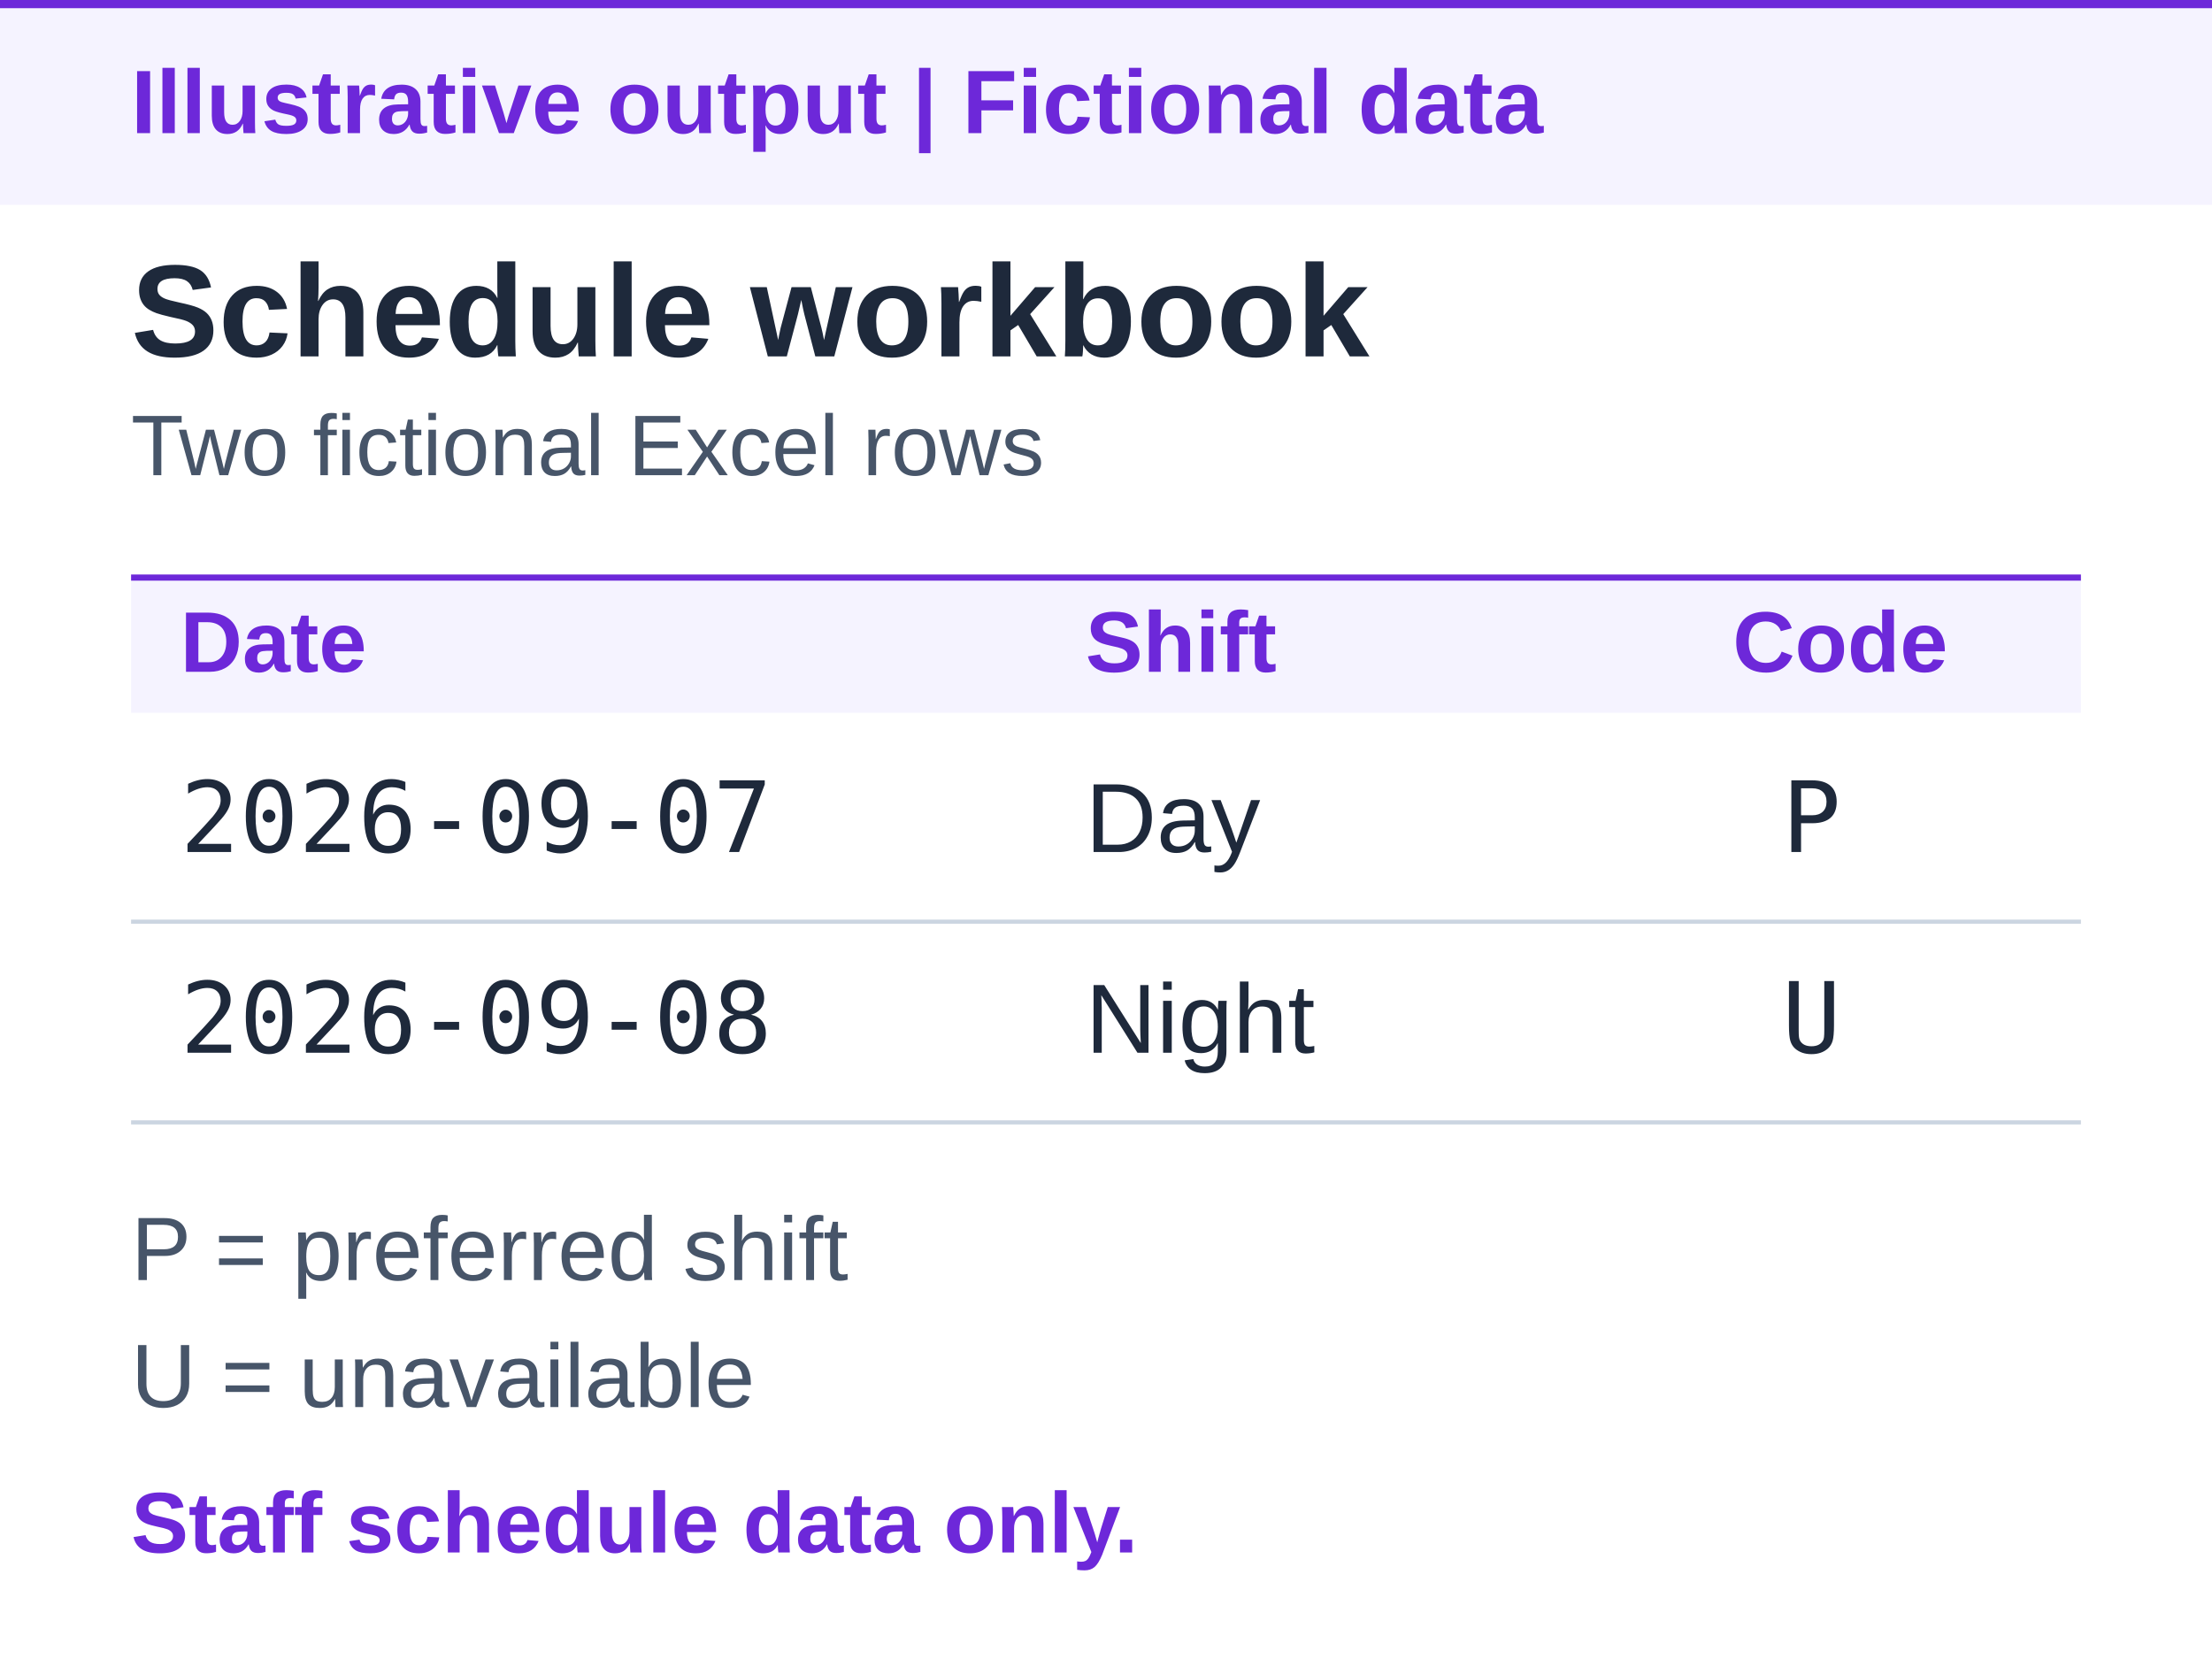
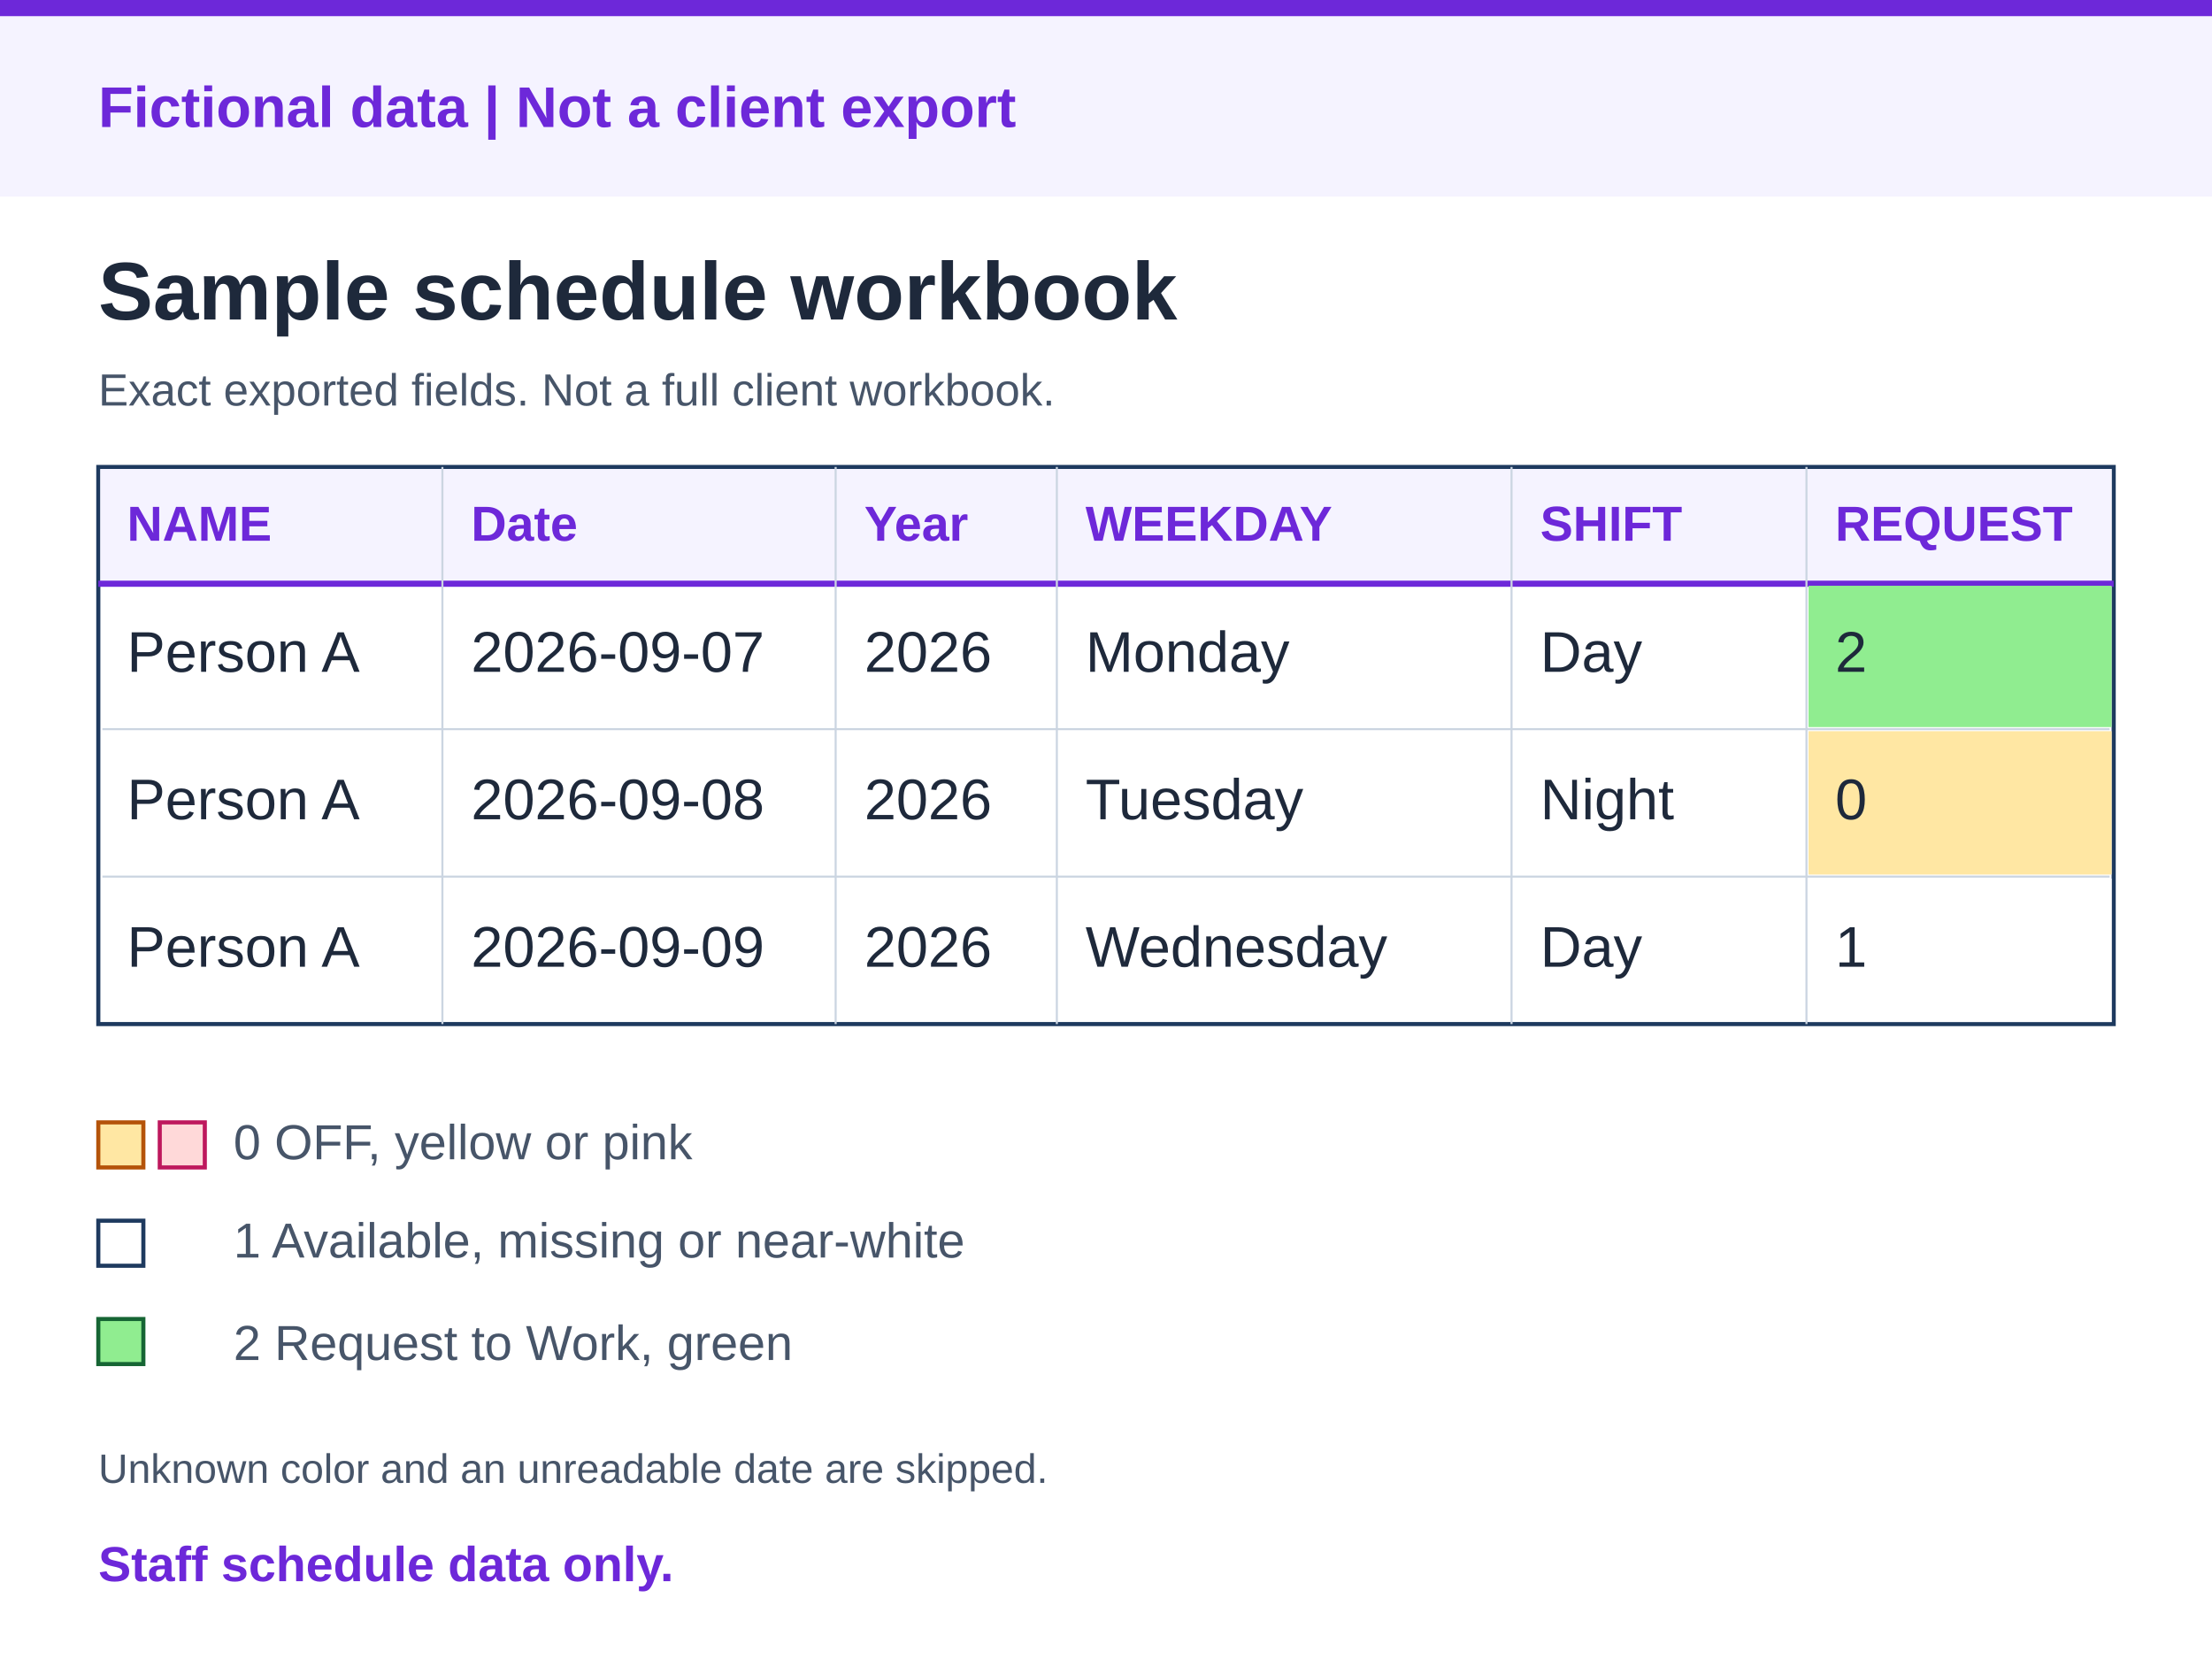
<svg xmlns="http://www.w3.org/2000/svg" width="1080" height="810" viewBox="0 0 1080 810" role="img" aria-labelledby="title description">
  <rect x="0" y="0" width="1080" height="810" fill="#FFFFFF" />
-   <rect x="0" y="0" width="1080" height="100" fill="#F5F3FF" />
-   <line x1="0" y1="0" x2="1080" y2="0" stroke="#6D28D9" stroke-width="8" />
-   <text x="64" y="65" font-family="Arial, Helvetica, sans-serif" font-size="44" font-weight="700" fill="#6D28D9">Illustrative output | Fictional data</text>
-   <text x="64" y="174" font-family="Arial, Helvetica, sans-serif" font-size="64" font-weight="700" fill="#1E293B">Schedule workbook</text>
-   <text x="64" y="232" font-family="Arial, Helvetica, sans-serif" font-size="42" font-weight="400" fill="#475569">Two fictional Excel rows</text>
-   <rect x="64" y="282" width="952" height="66" fill="#F5F3FF" />
-   <line x1="64" y1="282" x2="1016" y2="282" stroke="#6D28D9" stroke-width="3" />
-   <text x="88" y="328" font-family="Arial, Helvetica, sans-serif" font-size="42" font-weight="700" fill="#6D28D9">Date</text>
-   <text x="530" y="328" font-family="Arial, Helvetica, sans-serif" font-size="42" font-weight="700" fill="#6D28D9">Shift</text>
-   <text x="846" y="328" font-family="Arial, Helvetica, sans-serif" font-size="42" font-weight="700" fill="#6D28D9">Code</text>
-   <text x="88" y="416" font-family="Menlo, DejaVu Sans Mono, monospace" font-size="48" font-weight="400" fill="#1E293B">2026-09-07</text>
-   <text x="530" y="416" font-family="Arial, Helvetica, sans-serif" font-size="48" font-weight="400" fill="#1E293B">Day</text>
-   <text x="870" y="416" font-family="Menlo, DejaVu Sans Mono, monospace" font-size="48" font-weight="400" fill="#1E293B">P</text>
-   <line x1="64" y1="450" x2="1016" y2="450" stroke="#CBD5E1" stroke-width="2" />
-   <text x="88" y="514" font-family="Menlo, DejaVu Sans Mono, monospace" font-size="48" font-weight="400" fill="#1E293B">2026-09-08</text>
-   <text x="530" y="514" font-family="Arial, Helvetica, sans-serif" font-size="48" font-weight="400" fill="#1E293B">Night</text>
-   <text x="870" y="514" font-family="Menlo, DejaVu Sans Mono, monospace" font-size="48" font-weight="400" fill="#1E293B">U</text>
-   <line x1="64" y1="548" x2="1016" y2="548" stroke="#CBD5E1" stroke-width="2" />
-   <text x="64" y="625" font-family="Arial, Helvetica, sans-serif" font-size="44" font-weight="400" fill="#475569">P = preferred shift</text>
-   <text x="64" y="687" font-family="Arial, Helvetica, sans-serif" font-size="44" font-weight="400" fill="#475569">U = unavailable</text>
-   <text x="64" y="758" font-family="Arial, Helvetica, sans-serif" font-size="42" font-weight="700" fill="#6D28D9">Staff schedule data only.</text>
+   <rect x="0" y="0" width="1080" height="8" fill="#6D28D9" />
+   <rect x="0" y="8" width="1080" height="88" fill="#F5F3FF" />
+   <text x="48" y="62" font-family="Arial, Helvetica, sans-serif" font-size="28" font-weight="700" fill="#6D28D9">Fictional data | Not a client export</text>
+   <text x="48" y="156" font-family="Arial, Helvetica, sans-serif" font-size="40" font-weight="700" fill="#1E293B">Sample schedule workbook</text>
+   <text x="48" y="198" font-family="Arial, Helvetica, sans-serif" font-size="22" font-weight="400" fill="#475569">Exact exported fields. Not a full client workbook.</text>
+   <rect x="48" y="228" width="984" height="272" fill="#FFFFFF" stroke="#1E3A5F" stroke-width="2" />
+   <rect x="49" y="229" width="982" height="56" fill="#F5F3FF" />
+   <line x1="48" y1="285" x2="1032" y2="285" stroke="#6D28D9" stroke-width="3" />
+   <line x1="216" y1="228" x2="216" y2="500" stroke="#CBD5E1" stroke-width="1" />
+   <line x1="408" y1="228" x2="408" y2="500" stroke="#CBD5E1" stroke-width="1" />
+   <line x1="516" y1="228" x2="516" y2="500" stroke="#CBD5E1" stroke-width="1" />
+   <line x1="738" y1="228" x2="738" y2="500" stroke="#CBD5E1" stroke-width="1" />
+   <line x1="882" y1="228" x2="882" y2="500" stroke="#CBD5E1" stroke-width="1" />
+   <line x1="50" y1="356" x2="1030" y2="356" stroke="#CBD5E1" stroke-width="1" />
+   <line x1="50" y1="428" x2="1030" y2="428" stroke="#CBD5E1" stroke-width="1" />
+   <rect x="883" y="286" width="148" height="69" fill="#90ED90" />
+   <rect x="883" y="357" width="148" height="70" fill="#FFE7A3" />
+   <rect x="883" y="429" width="148" height="70" fill="#FFFFFF" />
+   <g font-family="Arial, Helvetica, sans-serif" font-size="24" font-weight="700" fill="#6D28D9">
+     <text x="62" y="264">NAME</text>
+     <text x="230" y="264">Date</text>
+     <text x="422" y="264">Year</text>
+     <text x="530" y="264">WEEKDAY</text>
+     <text x="752" y="264">SHIFT</text>
+     <text x="896" y="264">REQUEST</text>
+   </g>
+   <g font-family="Arial, Helvetica, sans-serif" font-size="28" font-weight="400" fill="#1E293B">
+     <text x="62" y="328">Person A</text>
+     <text x="230" y="328">2026-09-07</text>
+     <text x="422" y="328">2026</text>
+     <text x="530" y="328">Monday</text>
+     <text x="752" y="328">Day</text>
+     <text x="896" y="328">2</text>
+     <text x="62" y="400">Person A</text>
+     <text x="230" y="400">2026-09-08</text>
+     <text x="422" y="400">2026</text>
+     <text x="530" y="400">Tuesday</text>
+     <text x="752" y="400">Night</text>
+     <text x="896" y="400">0</text>
+     <text x="62" y="472">Person A</text>
+     <text x="230" y="472">2026-09-09</text>
+     <text x="422" y="472">2026</text>
+     <text x="530" y="472">Wednesday</text>
+     <text x="752" y="472">Day</text>
+     <text x="896" y="472">1</text>
+   </g>
+   <rect x="48" y="548" width="22" height="22" fill="#FFE7A3" stroke="#B45309" stroke-width="2" />
+   <rect x="78" y="548" width="22" height="22" fill="#FFD9D9" stroke="#BE185D" stroke-width="2" />
+   <text x="114" y="566" font-family="Arial, Helvetica, sans-serif" font-size="24" font-weight="400" fill="#475569">0 OFF, yellow or pink</text>
+   <rect x="48" y="596" width="22" height="22" fill="#FFFFFF" stroke="#1E3A5F" stroke-width="2" />
+   <text x="114" y="614" font-family="Arial, Helvetica, sans-serif" font-size="24" font-weight="400" fill="#475569">1 Available, missing or near-white</text>
+   <rect x="48" y="644" width="22" height="22" fill="#90ED90" stroke="#166534" stroke-width="2" />
+   <text x="114" y="664" font-family="Arial, Helvetica, sans-serif" font-size="24" font-weight="400" fill="#475569">2 Request to Work, green</text>
+   <text x="48" y="724" font-family="Arial, Helvetica, sans-serif" font-size="20" font-weight="400" fill="#475569">Unknown color and an unreadable date are skipped.</text>
+   <text x="48" y="772" font-family="Arial, Helvetica, sans-serif" font-size="24" font-weight="700" fill="#6D28D9">Staff schedule data only.</text>
</svg>
